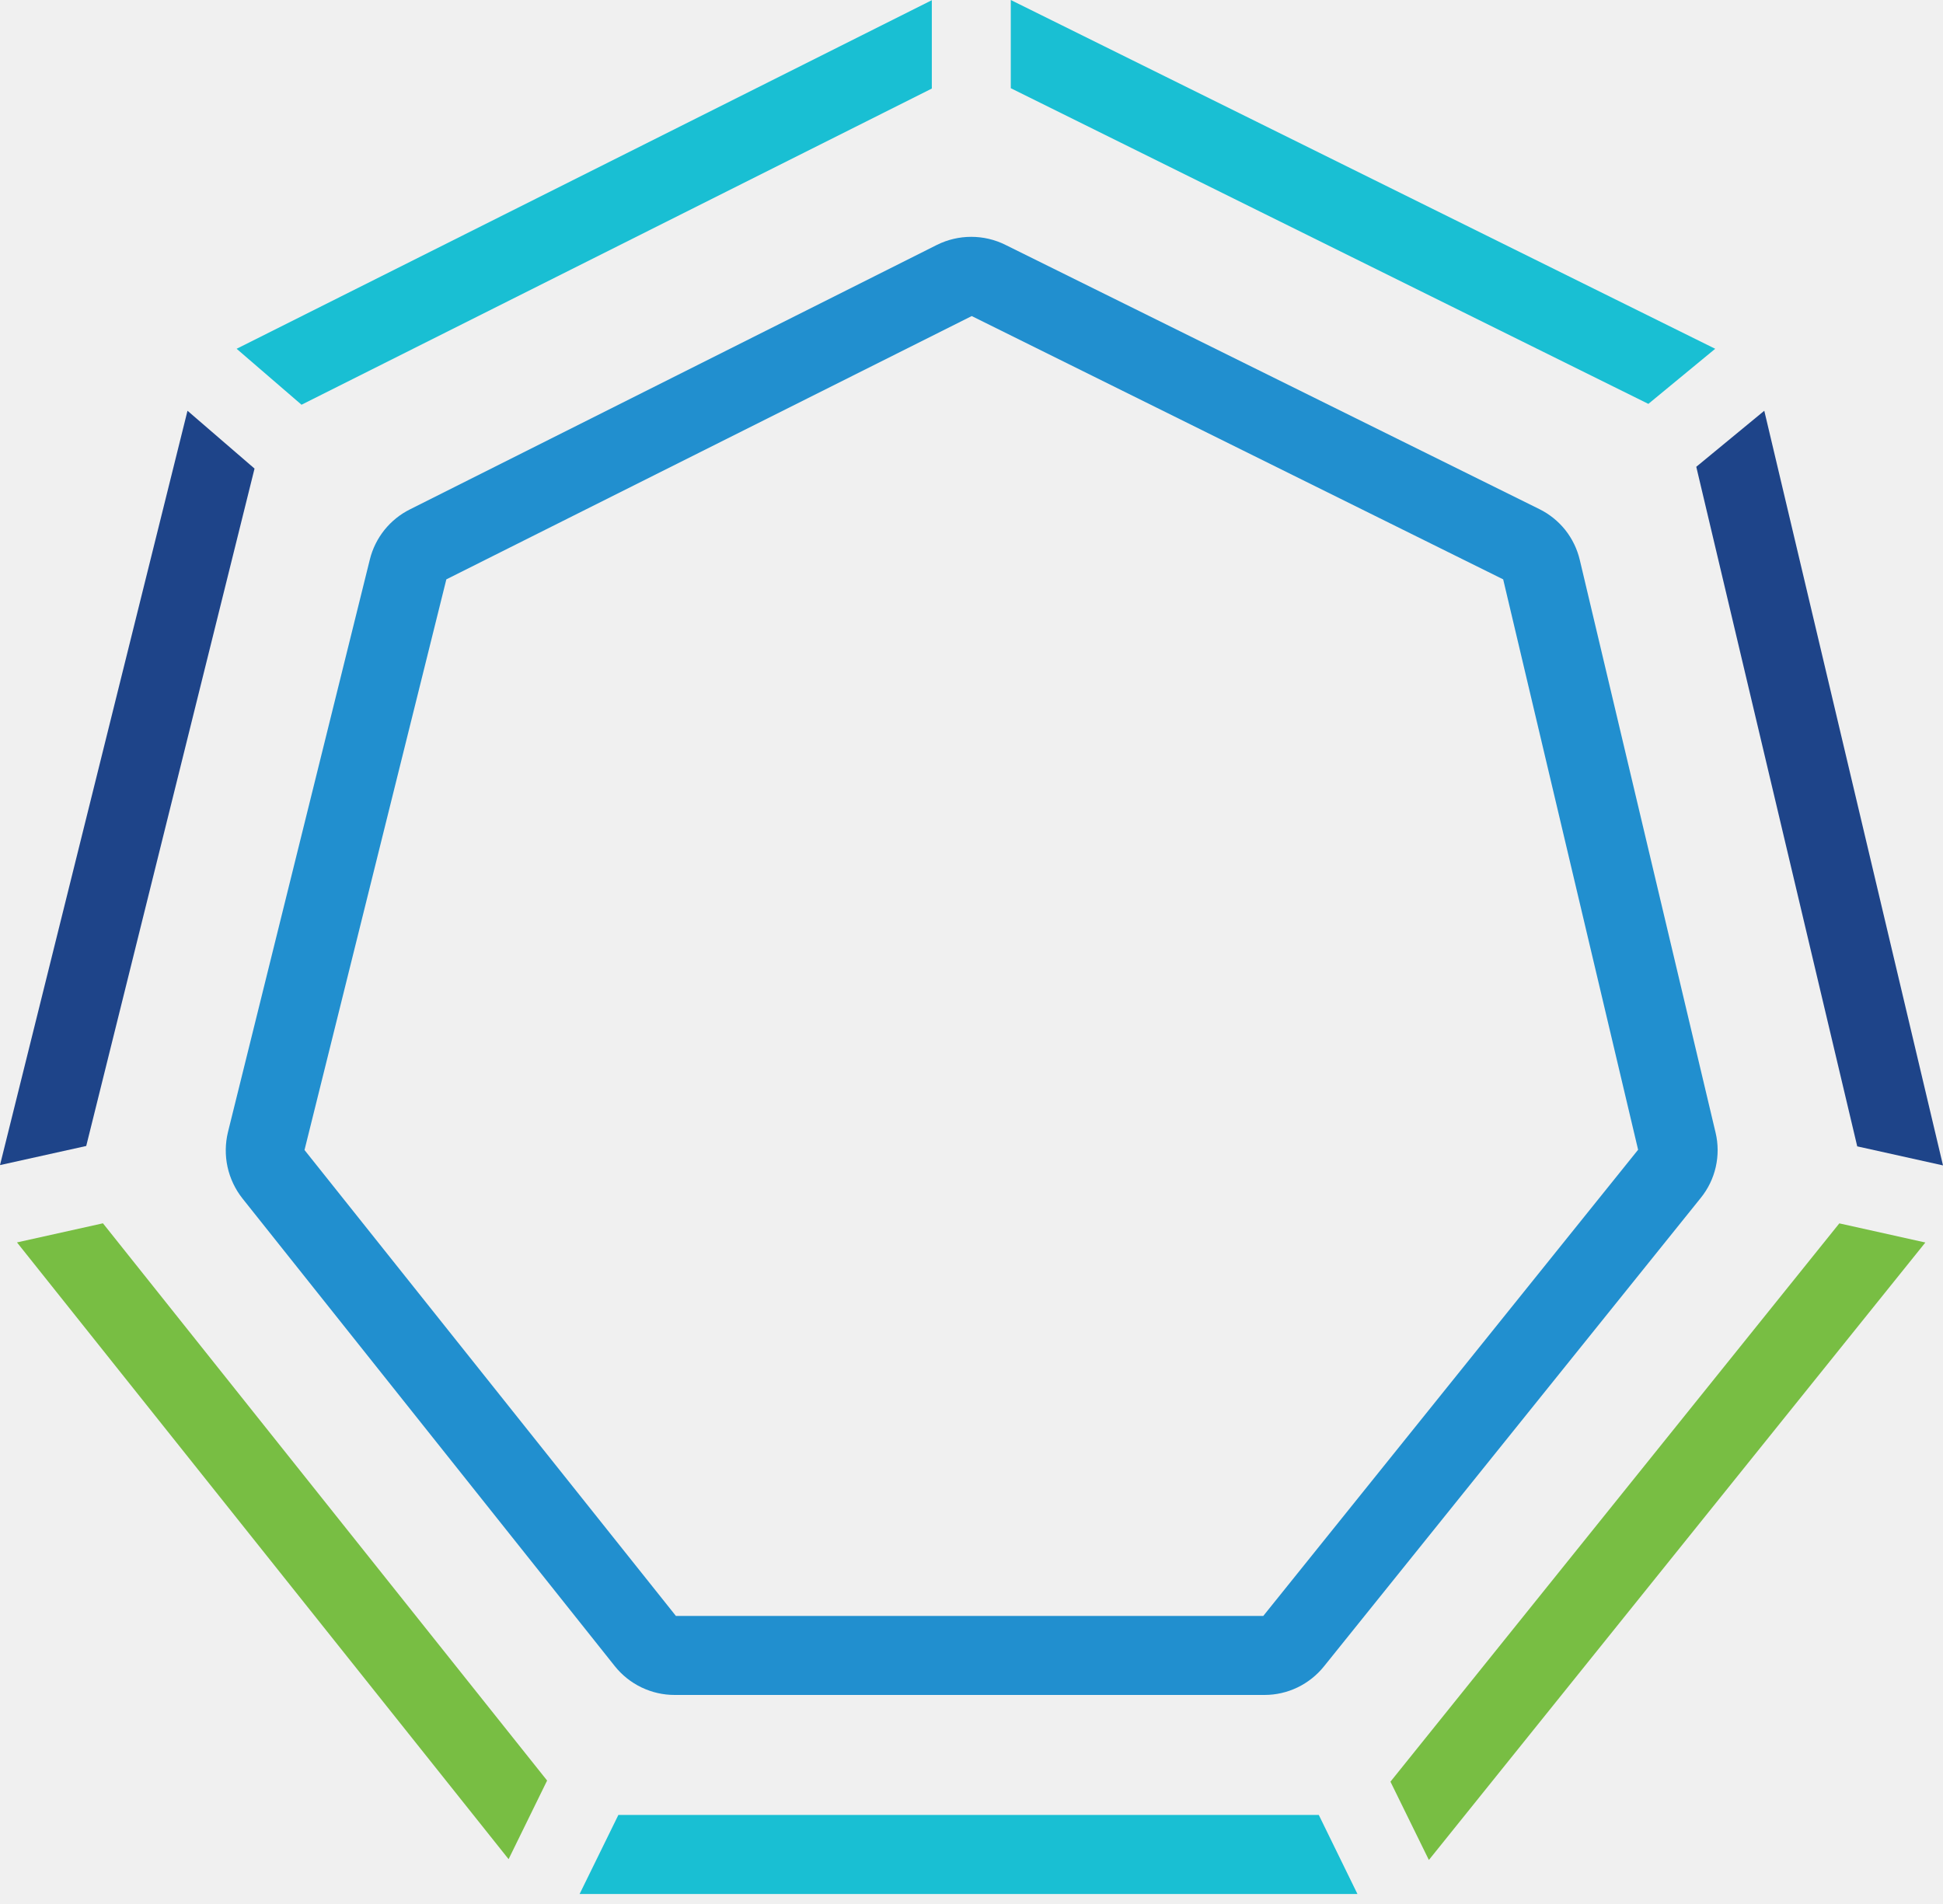
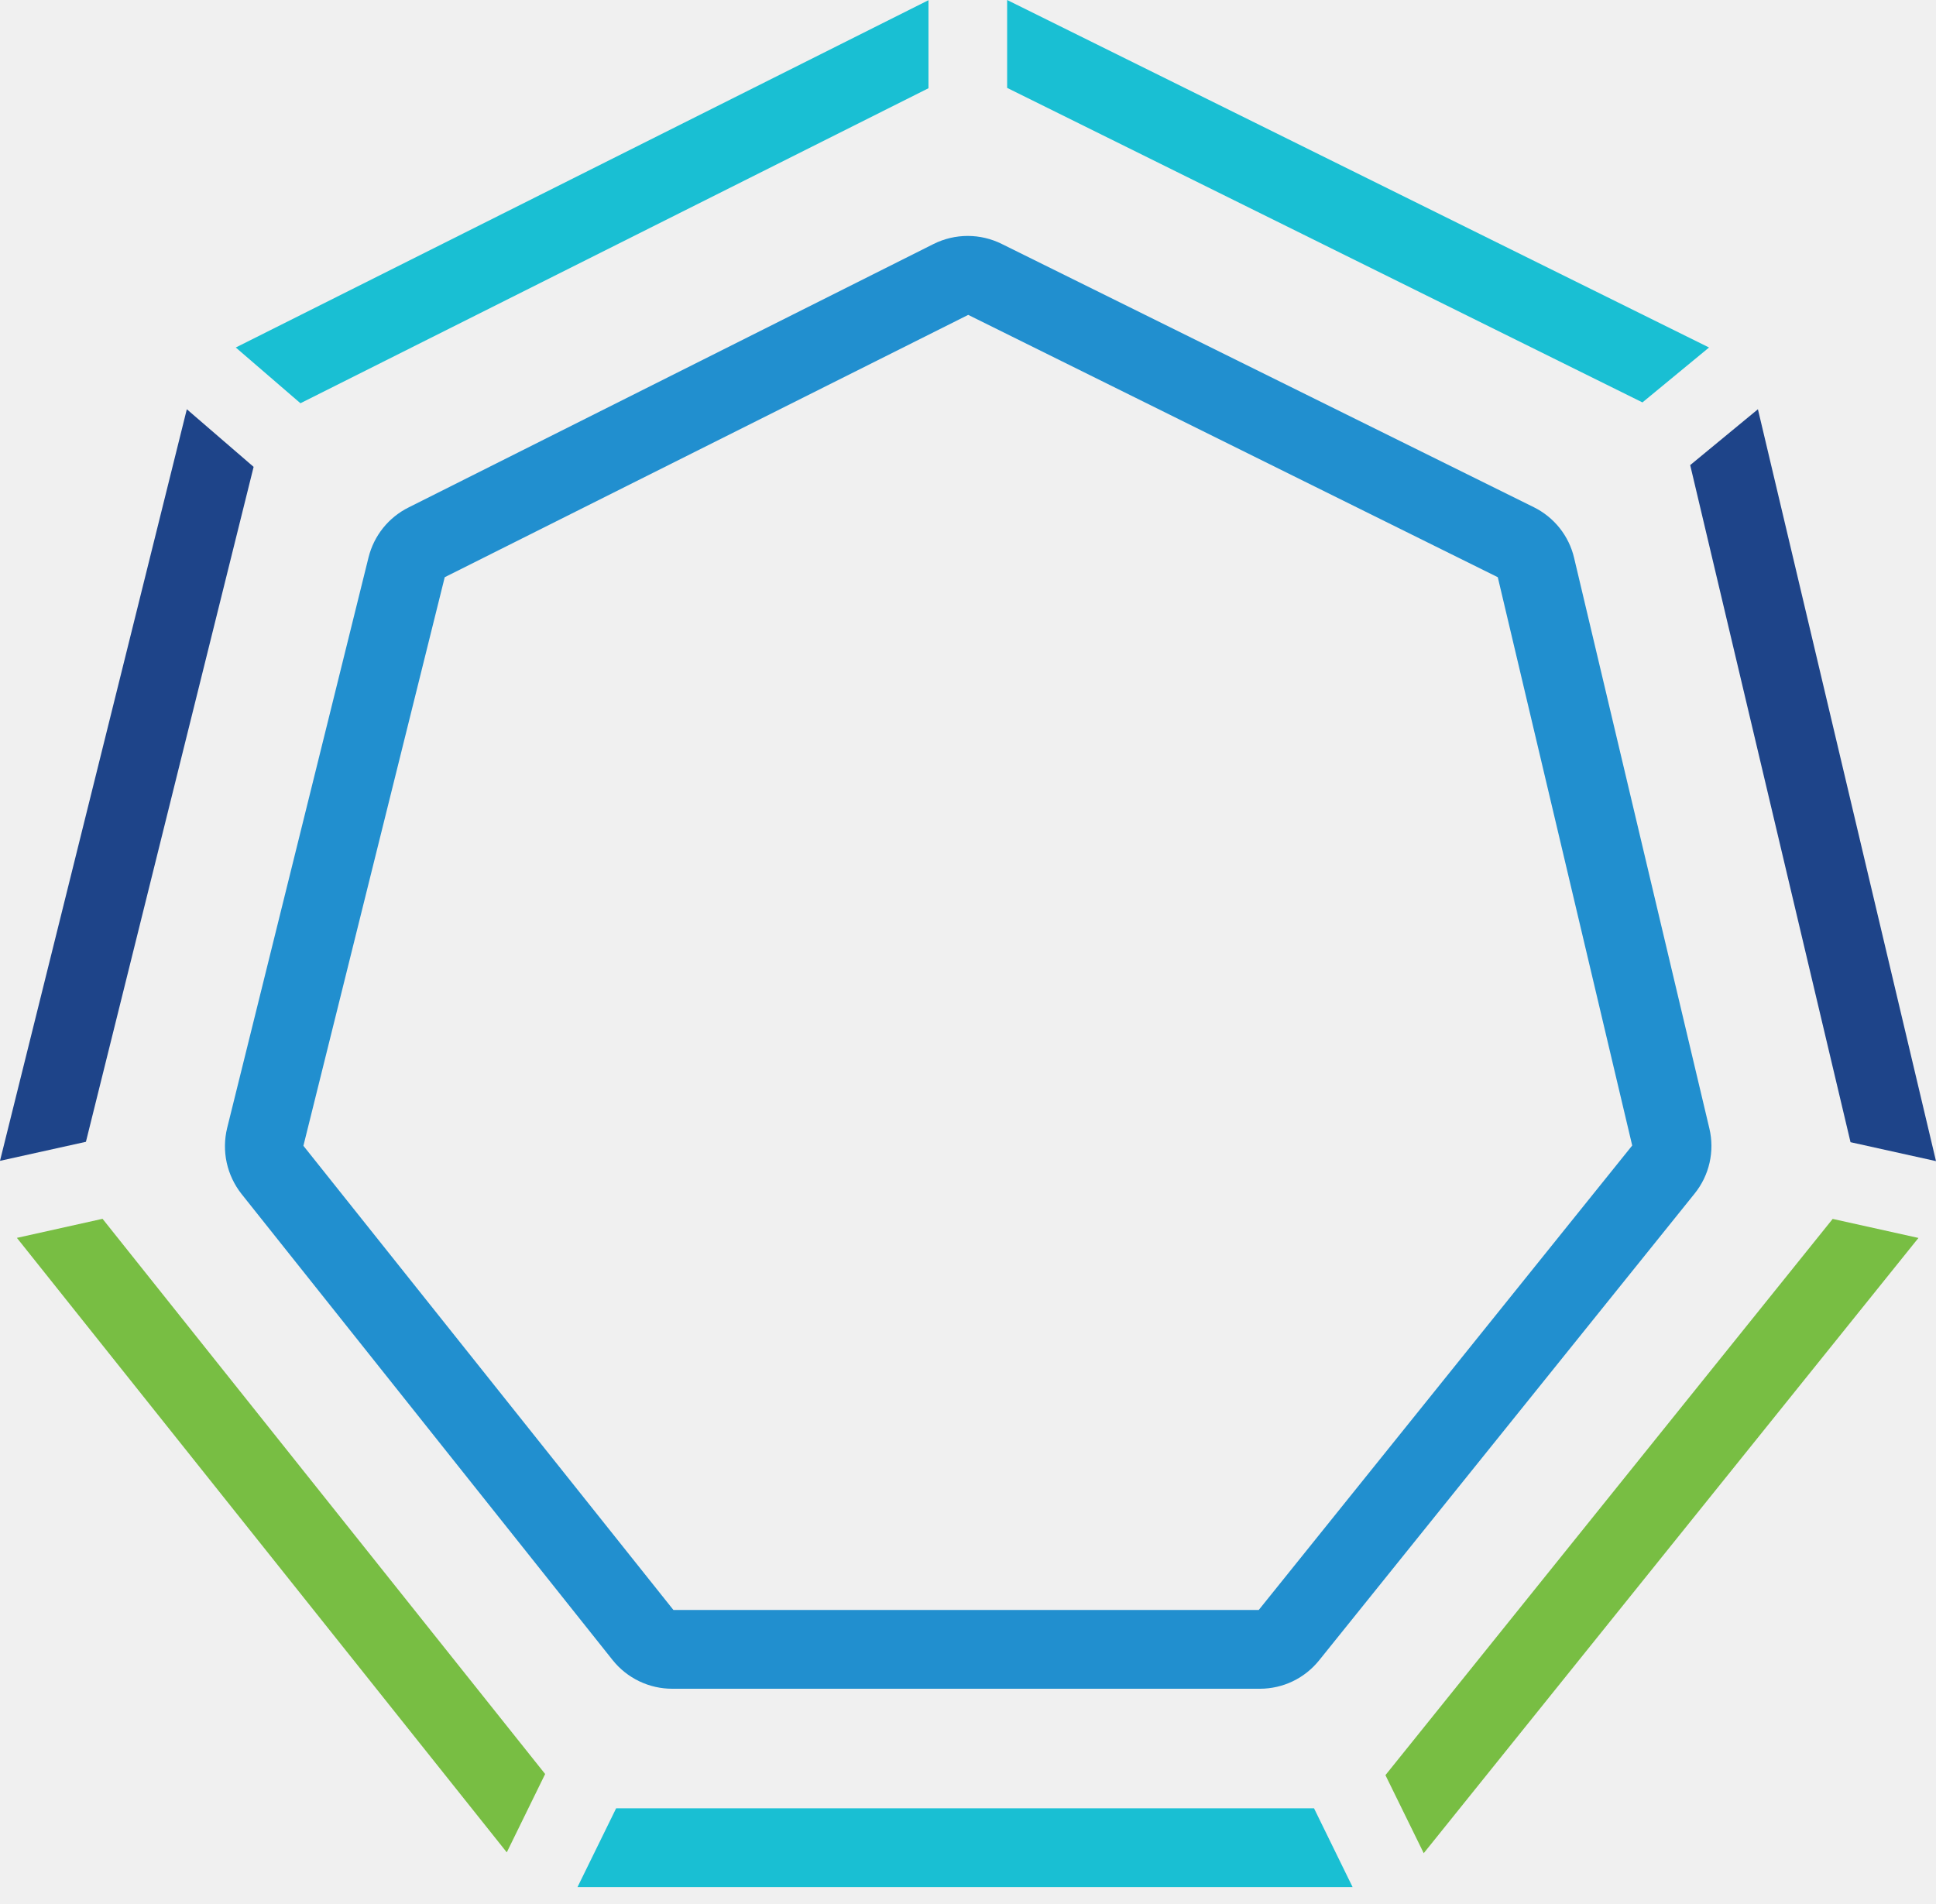
- <svg xmlns="http://www.w3.org/2000/svg" width="50" height="49" viewBox="0 0 50 49" fill="none">
-   <g clip-path="url(#clip0_8491_15775)">
-     <path d="M32.542 43.62H17.364C17.067 43.621 16.775 43.554 16.508 43.426C16.241 43.298 16.006 43.111 15.821 42.879L6.238 30.841C6.051 30.604 5.92 30.327 5.855 30.031C5.791 29.736 5.795 29.429 5.866 29.135L9.518 14.396C9.587 14.118 9.716 13.859 9.895 13.636C10.075 13.413 10.3 13.232 10.557 13.105L24.113 6.301C24.387 6.165 24.688 6.095 24.993 6.095C25.298 6.095 25.599 6.165 25.872 6.301L39.611 13.101C39.871 13.229 40.099 13.413 40.28 13.639C40.46 13.867 40.588 14.131 40.654 14.413L44.148 29.15C44.217 29.44 44.218 29.743 44.152 30.034C44.086 30.325 43.954 30.597 43.766 30.829L34.071 42.884C33.887 43.113 33.655 43.298 33.39 43.426C33.126 43.553 32.836 43.62 32.542 43.62ZM17.393 41.586H32.509L42.154 29.589L38.682 14.91L25.006 8.134L11.486 14.91L7.836 29.596L17.393 41.586Z" fill="#218FCF" />
-     <path d="M42.418 10.394L44.138 8.976L26.011 0V2.27L42.418 10.394Z" fill="#19BFD3" />
-     <path d="M2.649 31.482L0.437 31.974L13.088 47.846L14.079 45.823L2.649 31.482Z" fill="#78BE43" />
-     <path d="M23.979 2.279V0.005L6.089 8.976L7.759 10.416L23.979 2.279Z" fill="#19BFD3" />
-     <path d="M6.55 12.059L4.825 10.571L0 29.984L2.219 29.492L6.55 12.059Z" fill="#1E4489" />
-     <path d="M47.793 29.502L50 29.992L45.401 10.571L43.651 12.013L47.793 29.502Z" fill="#1E4489" />
-     <path d="M47.332 31.484L35.781 45.852L36.77 47.867L49.546 31.976L47.332 31.484Z" fill="#78BE43" />
-     <path d="M15.913 46.708L14.915 48.743H34.932L33.937 46.708H15.913Z" fill="#19BFD3" />
+ <svg xmlns="http://www.w3.org/2000/svg" width="60" height="59" viewBox="0 0 60 59" fill="none">
+   <g clip-path="url(#clip0_28_1186)">
+     <path d="M39.051 52.344H20.837C20.481 52.345 20.13 52.265 19.809 52.111C19.489 51.957 19.207 51.733 18.985 51.454L7.486 37.009C7.261 36.724 7.104 36.392 7.026 36.037C6.949 35.683 6.954 35.315 7.04 34.962L11.422 17.275C11.505 16.942 11.659 16.631 11.874 16.363C12.089 16.096 12.361 15.878 12.668 15.726L28.936 7.561C29.264 7.398 29.625 7.313 29.991 7.313C30.357 7.313 30.718 7.398 31.046 7.561L47.533 15.72C47.845 15.874 48.119 16.095 48.336 16.367C48.553 16.64 48.706 16.956 48.785 17.295L52.977 34.98C53.06 35.328 53.061 35.691 52.982 36.04C52.903 36.39 52.745 36.716 52.52 36.995L40.885 51.46C40.664 51.735 40.386 51.958 40.068 52.111C39.751 52.264 39.403 52.343 39.051 52.344ZM20.871 49.903H39.01L50.585 35.506L46.419 17.891L30.007 9.76L13.783 17.891L9.403 35.515L20.871 49.903Z" fill="#218FCF" />
+     <path d="M50.902 12.473L52.966 10.771L31.213 0V2.724L50.902 12.473Z" fill="#19BFD3" />
+     <path d="M3.178 37.778L0.524 38.369L15.706 57.415L16.895 54.987L3.178 37.778Z" fill="#78BE43" />
+     <path d="M28.775 2.735V0.006L7.307 10.771L9.311 12.499L28.775 2.735Z" fill="#19BFD3" />
+     <path d="M7.86 14.471L5.79 12.685L0 35.981L2.663 35.391L7.86 14.471Z" fill="#1E4489" />
+     <path d="M57.351 35.403L60 35.99L54.481 12.685L52.382 14.416L57.351 35.403Z" fill="#1E4489" />
+     <path d="M56.798 37.781L42.937 55.022L44.124 57.441L59.456 38.371L56.798 37.781Z" fill="#78BE43" />
+     <path d="M19.095 56.05L17.898 58.491H41.919L40.724 56.05H19.095Z" fill="#19BFD3" />
  </g>
  <defs>
-     <clipPath id="clip0_8491_15775">
-       <rect width="50" height="48.743" fill="white" />
+     <clipPath id="clip0_28_1186">
+       <rect width="60" height="58.8" fill="white" />
    </clipPath>
  </defs>
</svg>
